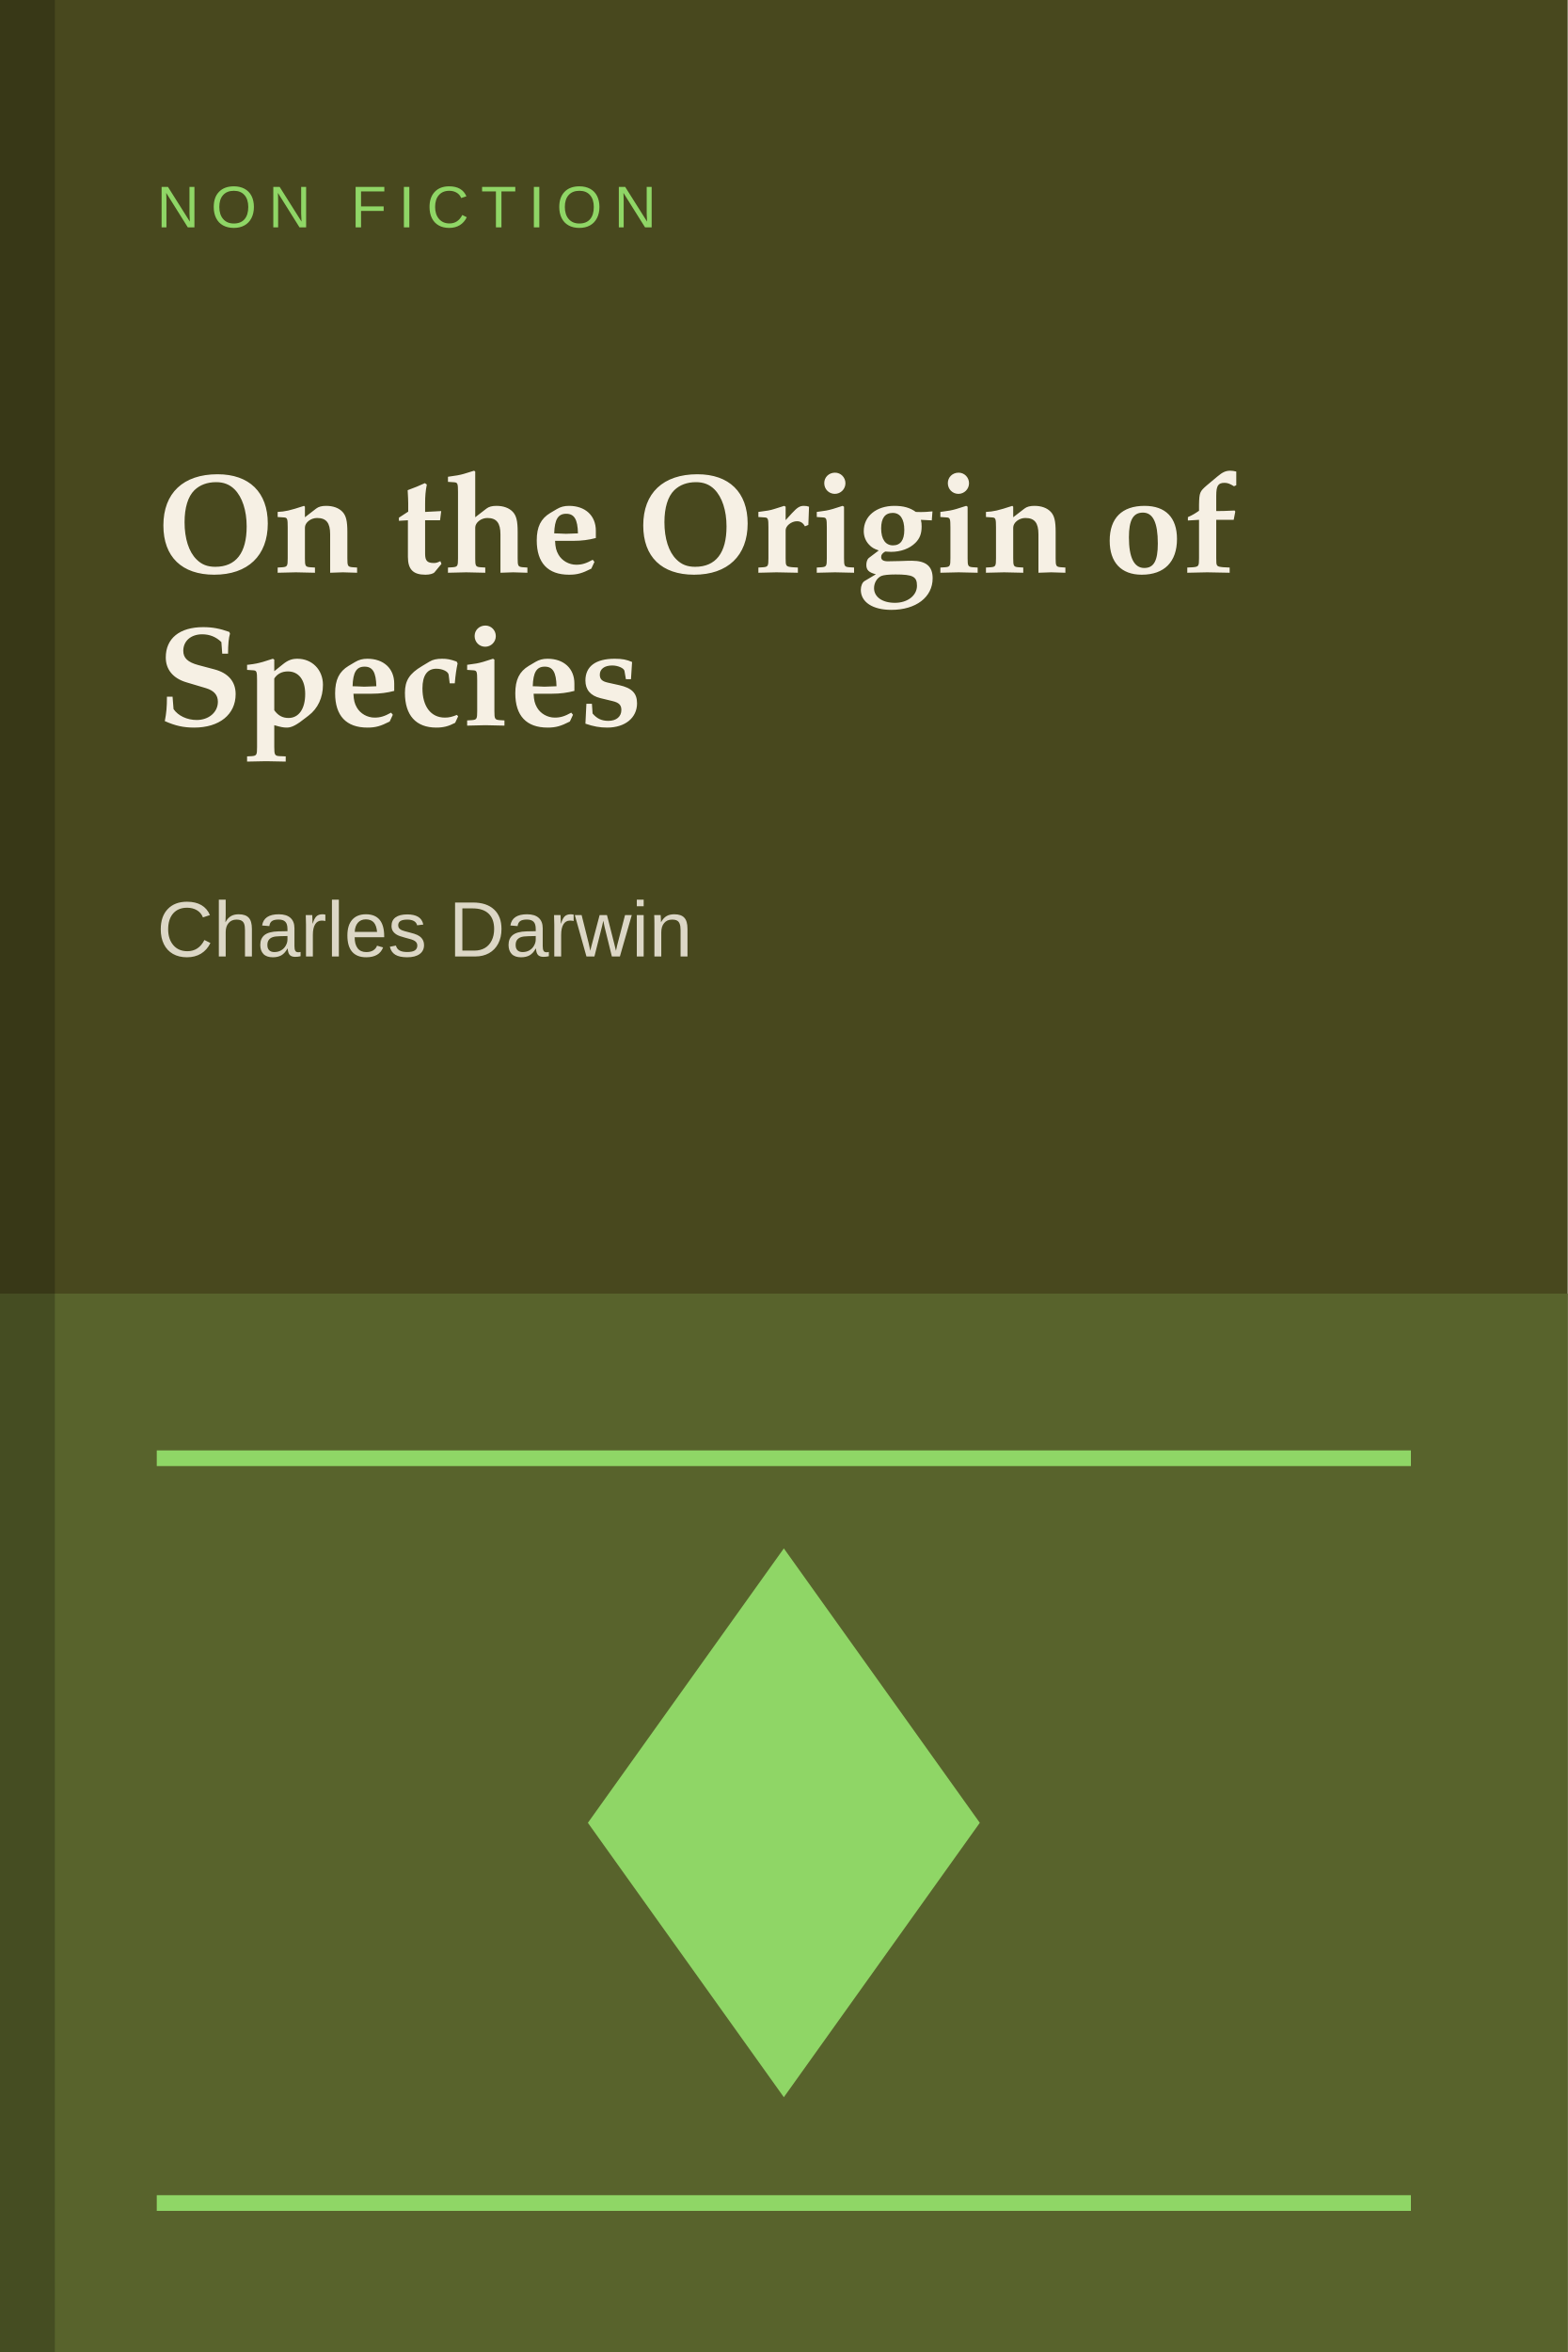
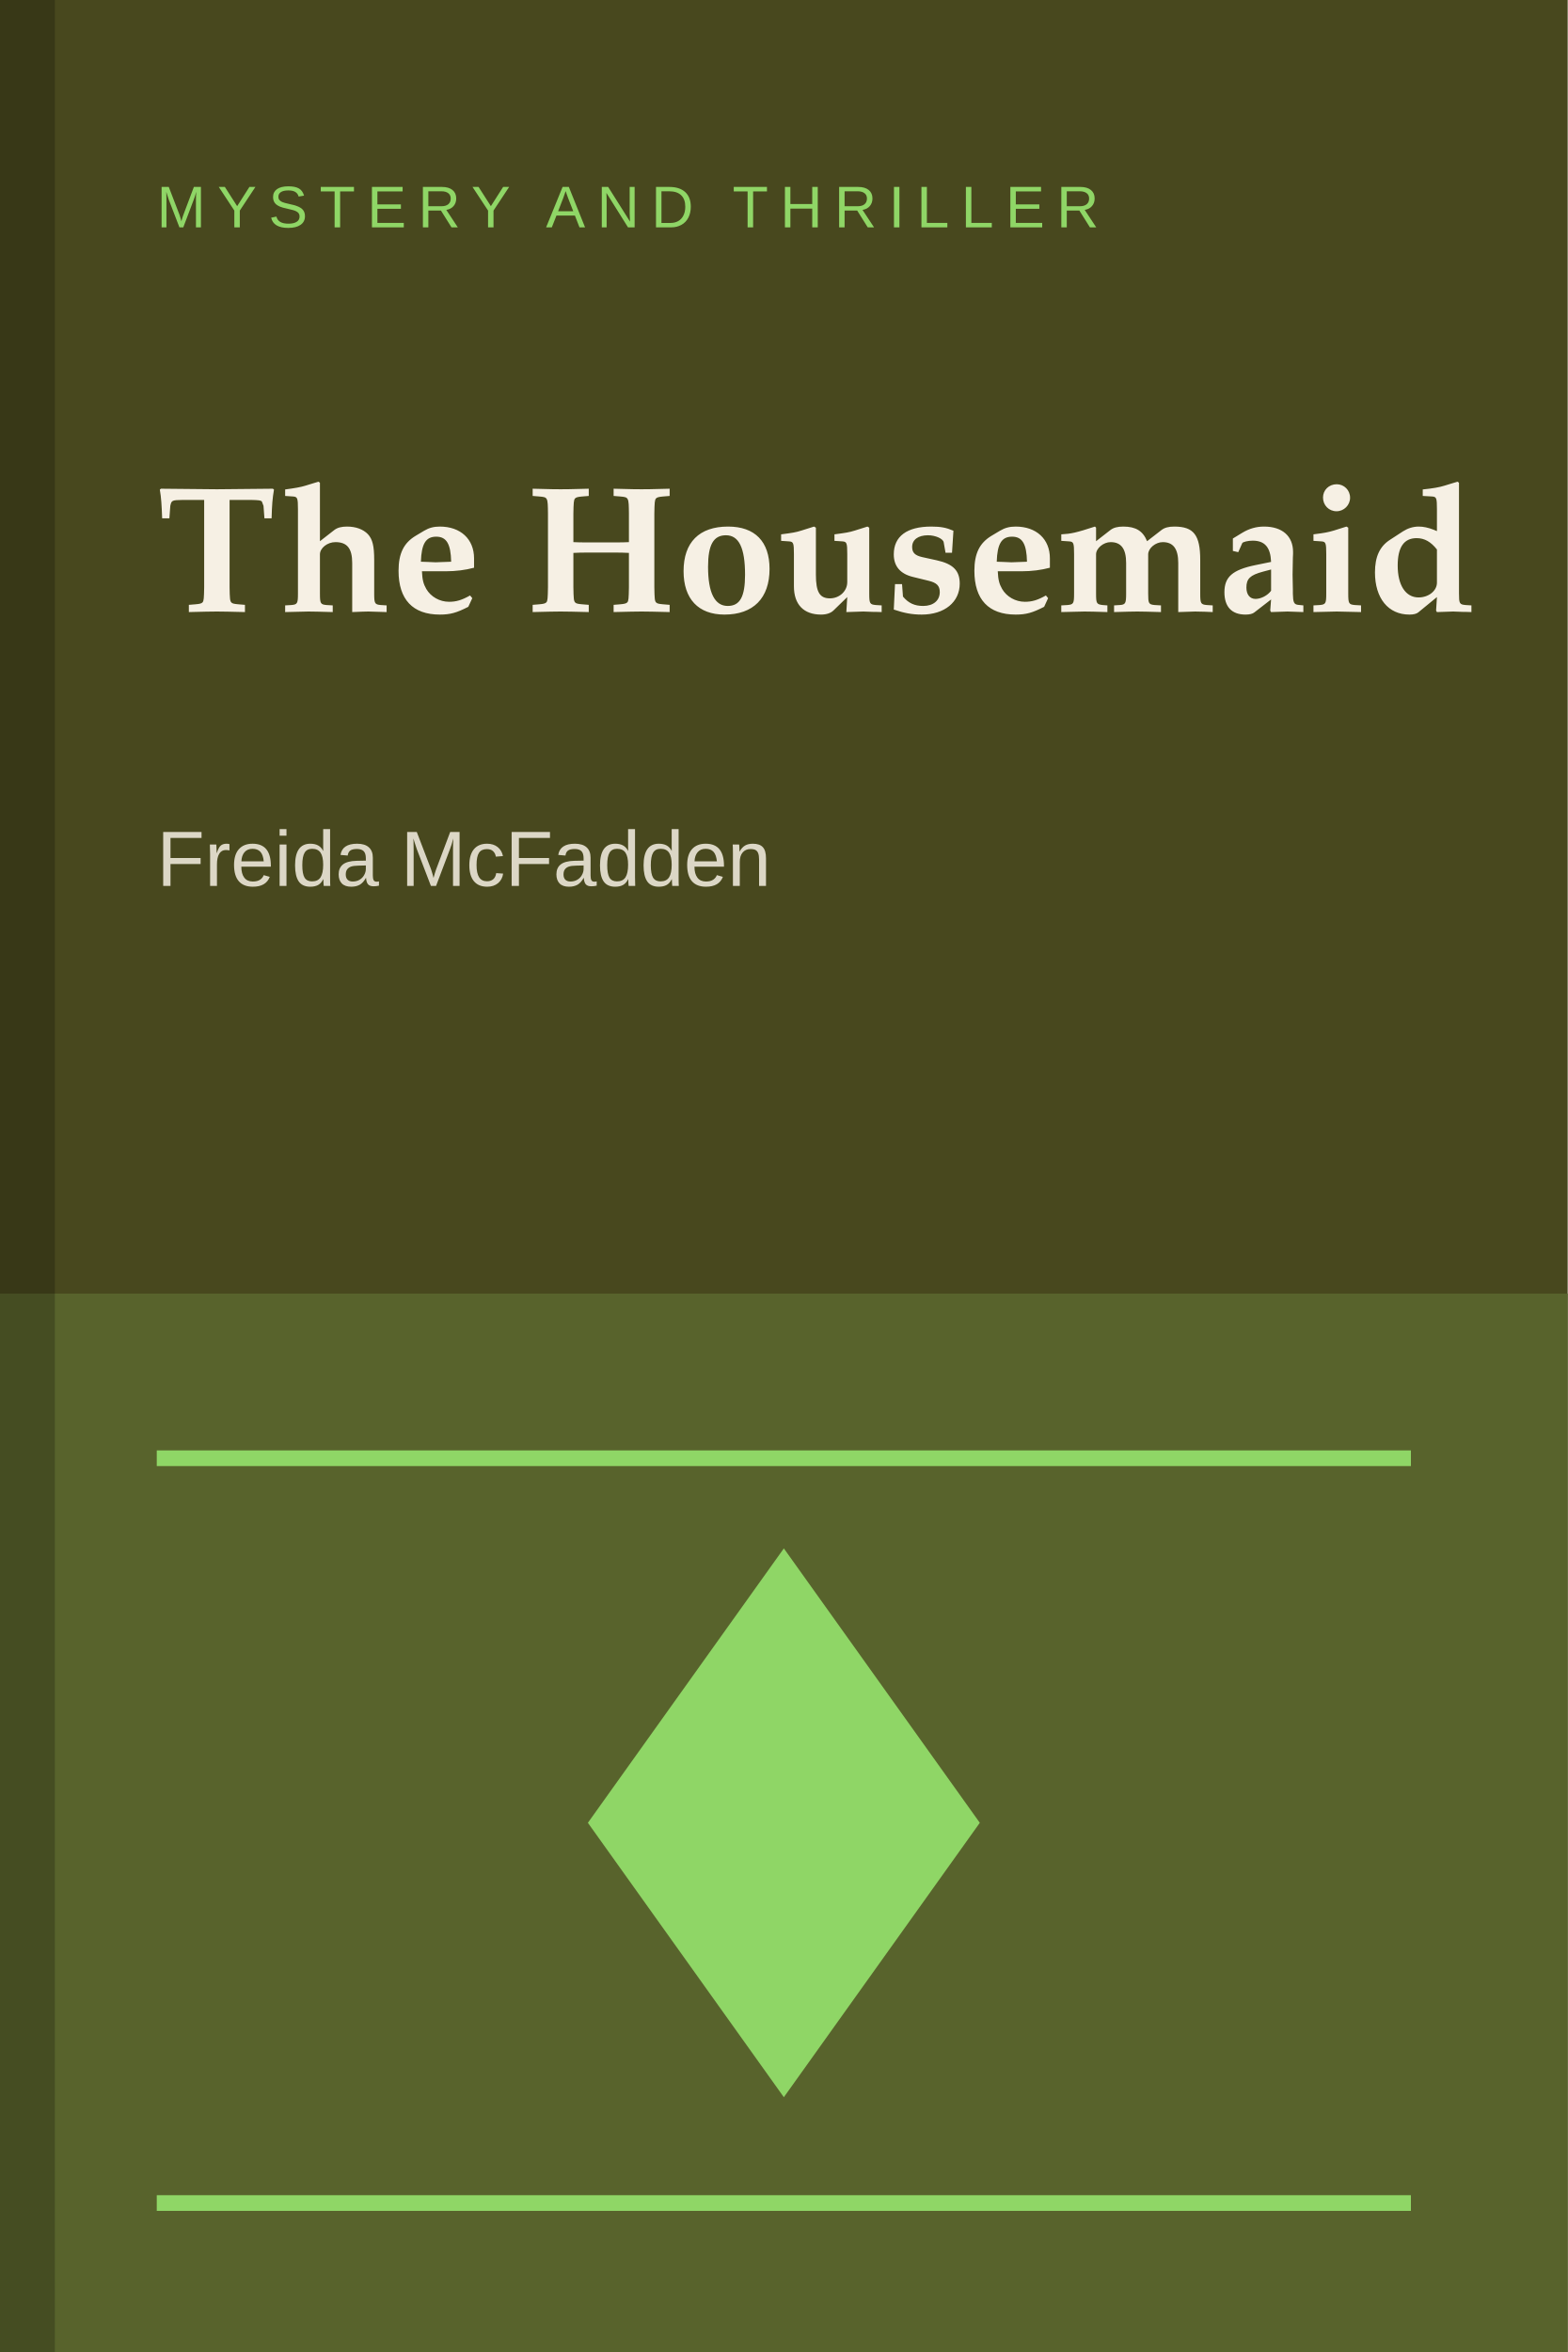
- <svg xmlns="http://www.w3.org/2000/svg" viewBox="0 0 400 600" width="400" height="600" role="img" aria-label="On the Origin of Species by Charles Darwin">
+ <svg xmlns="http://www.w3.org/2000/svg" viewBox="0 0 400 600" width="400" height="600" role="img" aria-label="The Housemaid by Freida McFadden">
  <rect width="400" height="600" fill="#48481E" />
  <rect x="0" y="330" width="400" height="270" fill="#58632C" />
  <rect x="40" y="370" width="320" height="4" fill="#8FD666" />
  <rect x="40" y="560" width="320" height="4" fill="#8FD666" />
  <polygon points="200,395 250,465 200,535 150,465" fill="#8FD666" />
  <rect x="0" y="0" width="14" height="600" fill="#000" opacity=".22" />
-   <text x="40" y="58" font-family="Segoe UI, Arial, sans-serif" font-size="15" letter-spacing="3" fill="#8FD666">NON FICTION</text>
-   <text x="40" y="146" font-family="Georgia, 'Palatino Linotype', serif" font-size="36" font-weight="700" fill="#F6F0E4">
-     <tspan x="40" dy="0">On the Origin of</tspan>
-     <tspan x="40" dy="39">Species</tspan>
+   <text x="40" y="58" font-family="Segoe UI, Arial, sans-serif" font-size="15" letter-spacing="3" fill="#8FD666">MYSTERY AND THRILLER</text>
+   <text x="40" y="156" font-family="Georgia, 'Palatino Linotype', serif" font-size="46" font-weight="700" fill="#F6F0E4">
+     <tspan x="40" dy="0">The Housemaid</tspan>
  </text>
-   <text x="40" y="244" font-family="Segoe UI, Arial, sans-serif" font-size="20" fill="#F6F0E4" opacity=".85">Charles Darwin</text>
+   <text x="40" y="226" font-family="Segoe UI, Arial, sans-serif" font-size="20" fill="#F6F0E4" opacity=".85">Freida McFadden</text>
</svg>
